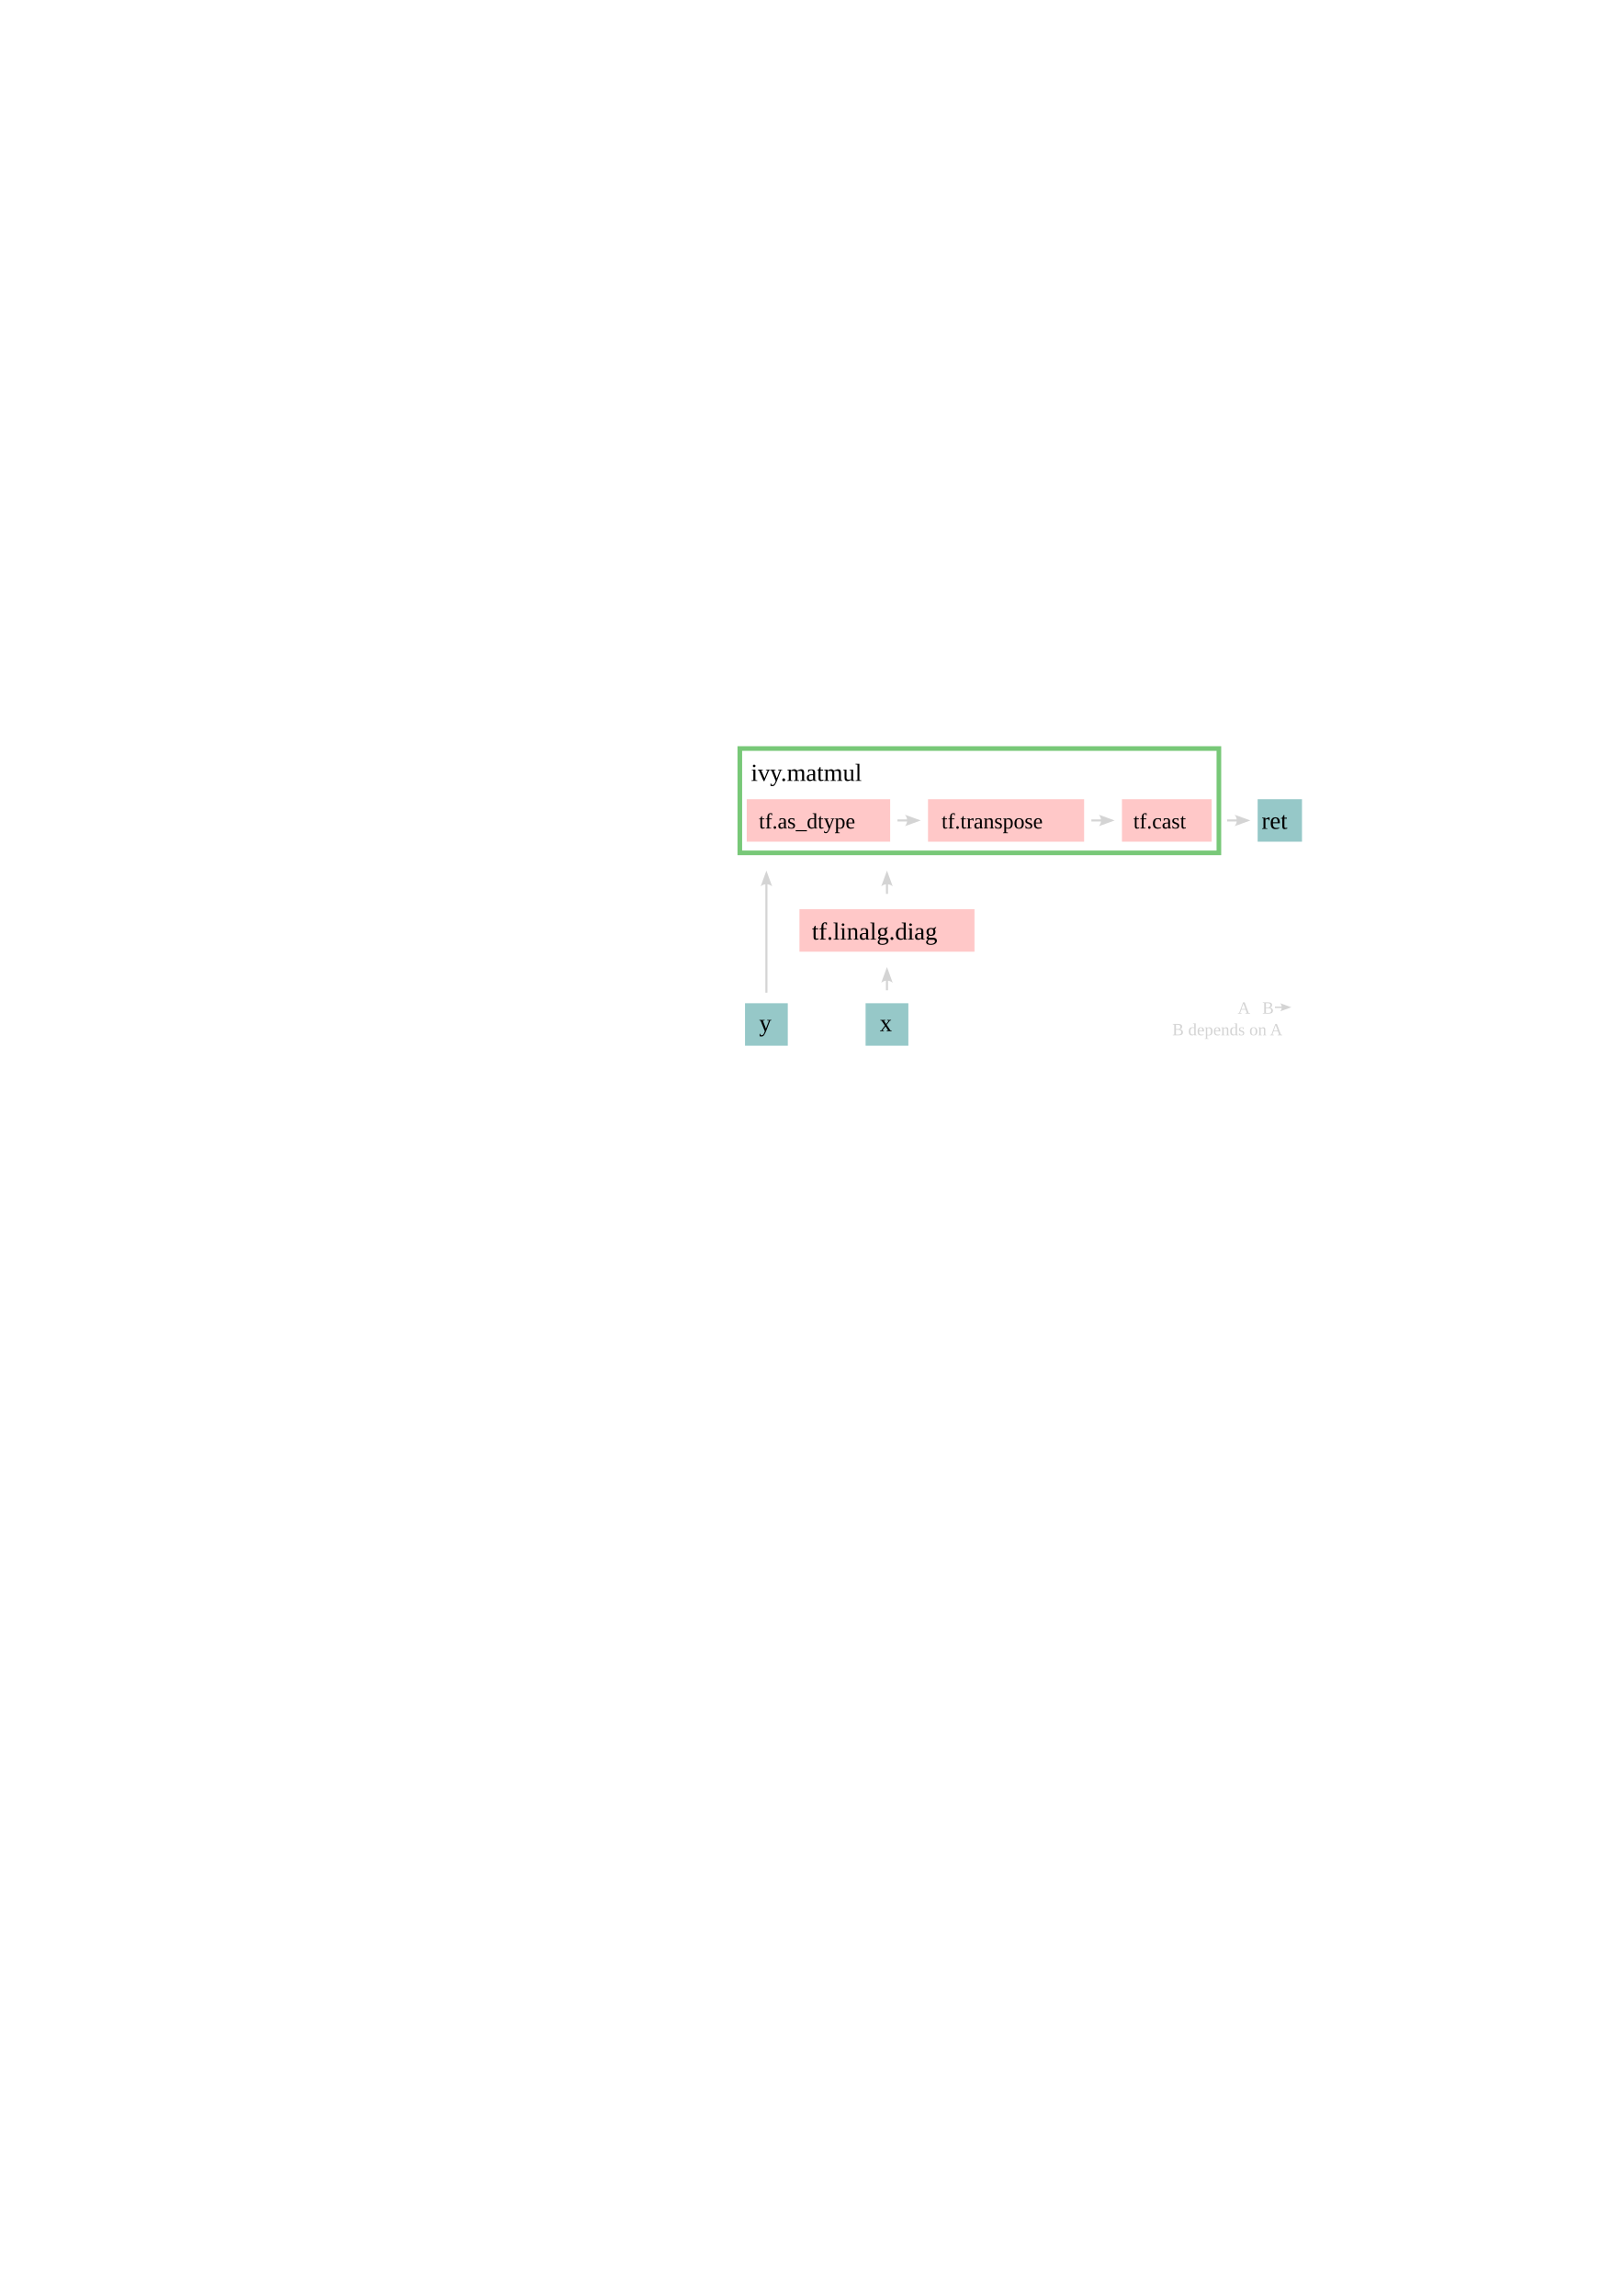
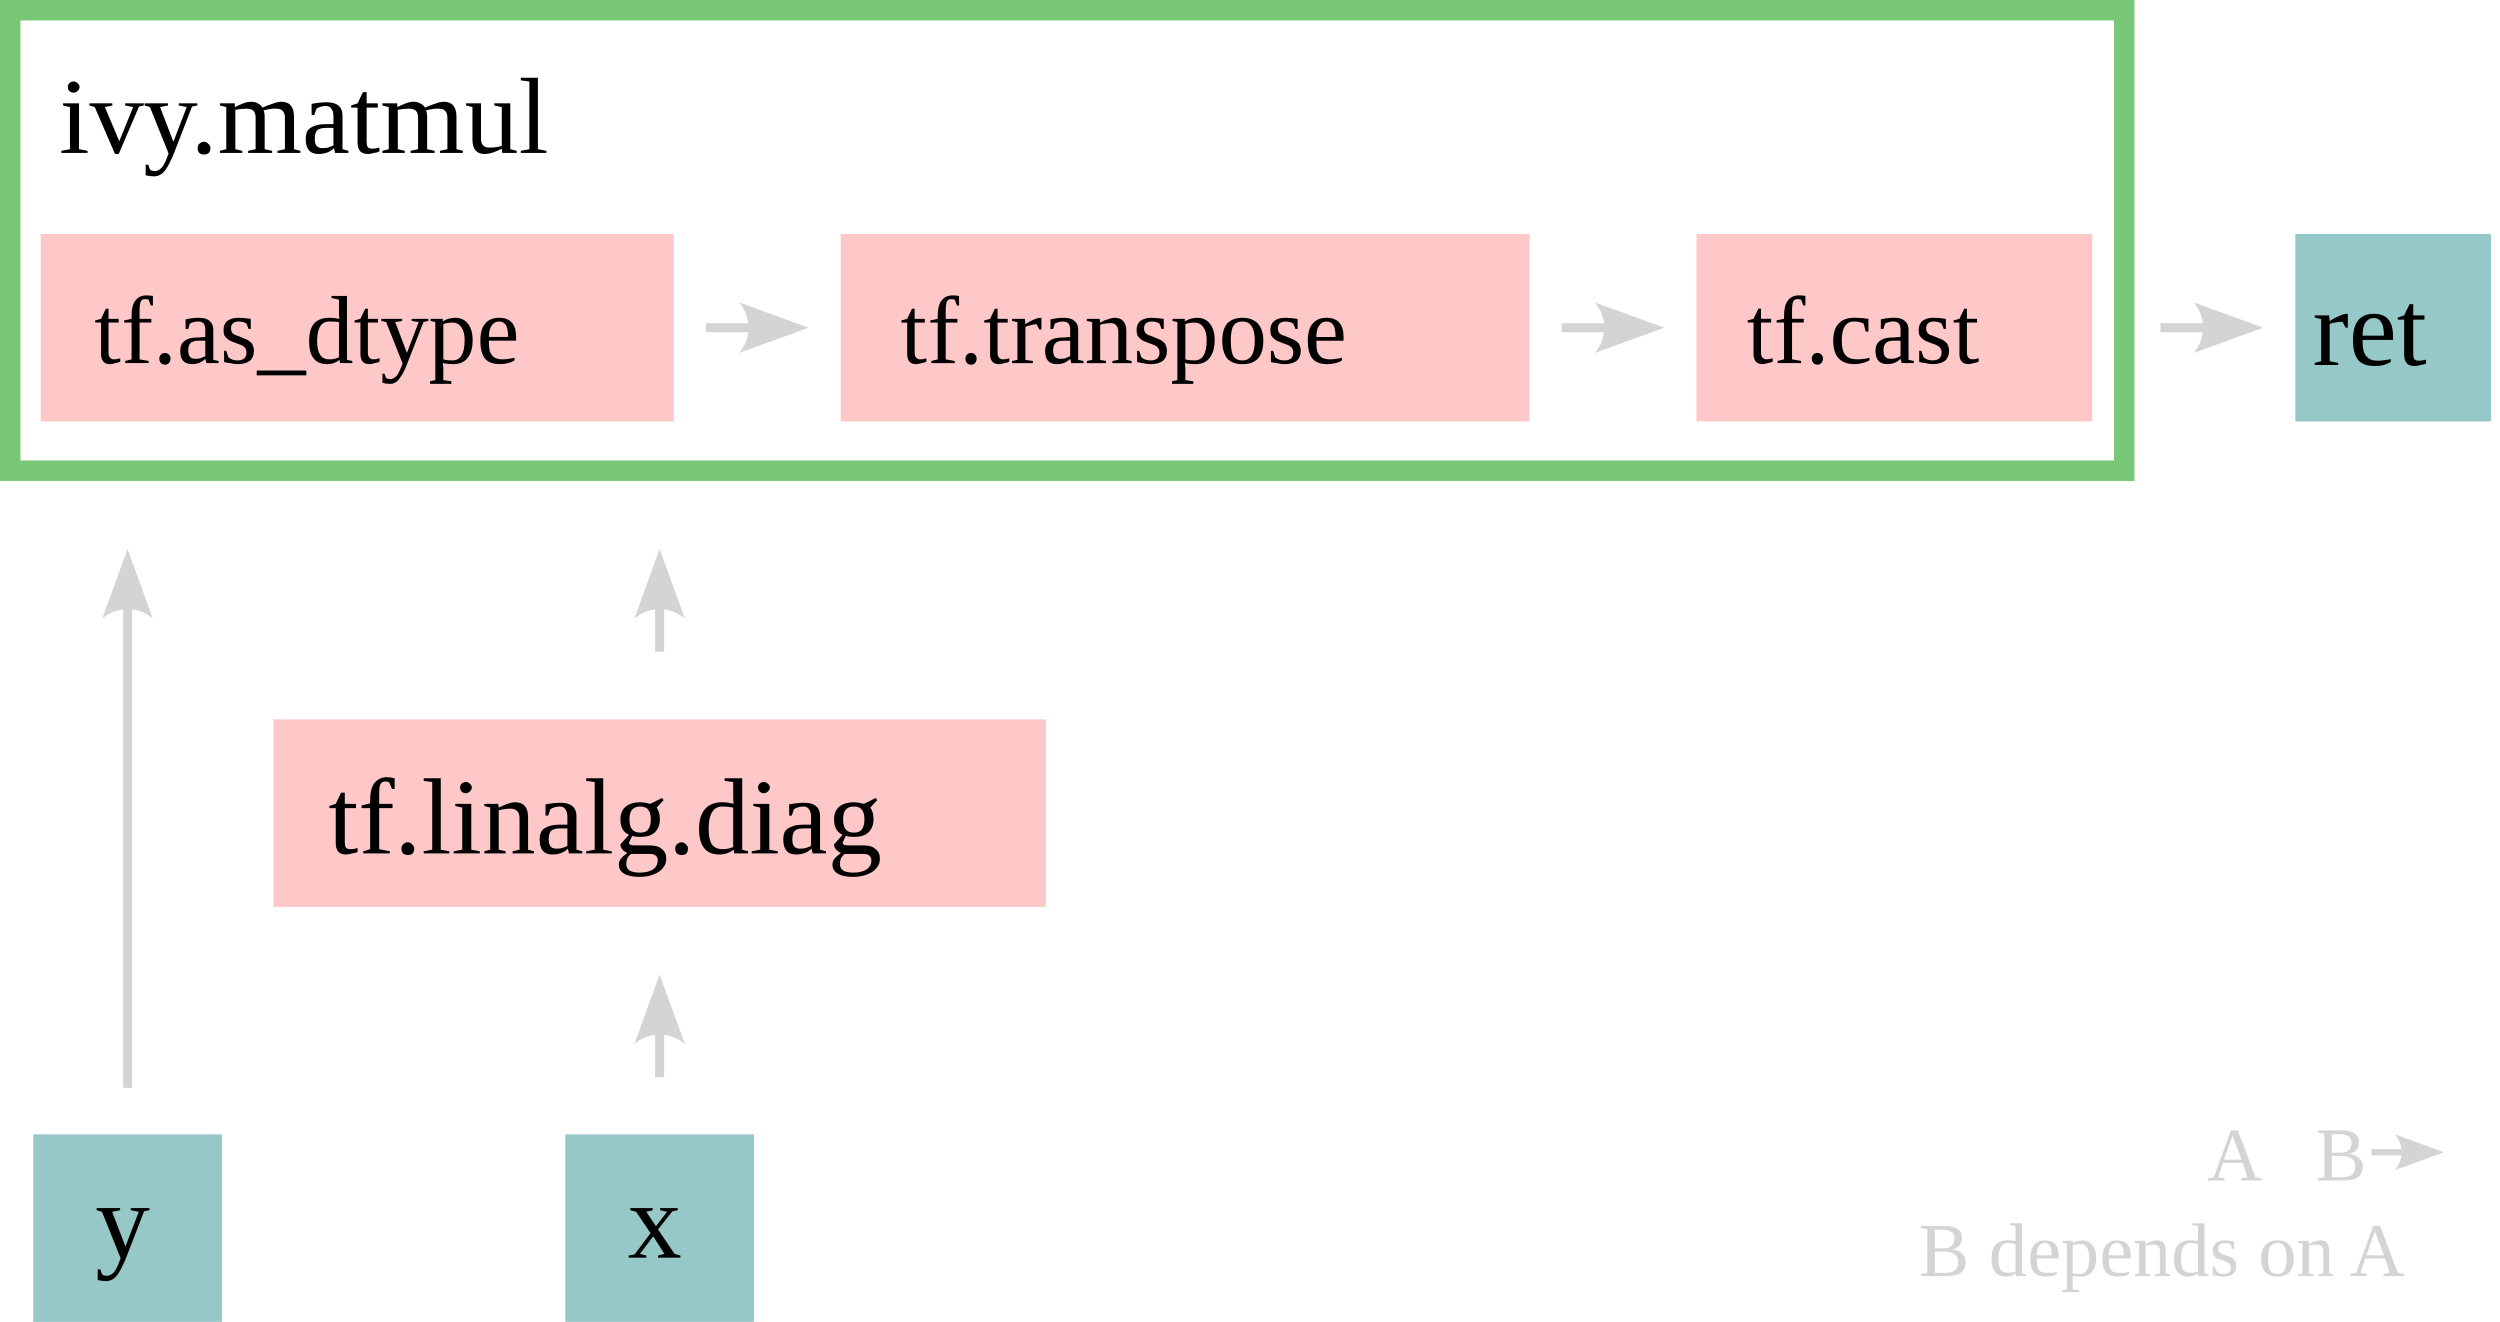
- <svg xmlns="http://www.w3.org/2000/svg" width="210mm" height="297mm" viewBox="0 0 210 297" version="1.1" id="svg5">
+ <svg xmlns="http://www.w3.org/2000/svg" width="73.273mm" height="38.742mm" viewBox="0 0 73.273 38.742" version="1.1" id="svg5">
  <defs id="defs2">
    <rect x="116.704" y="311.855" width="428.172" height="191.286" id="rect10250" />
    <rect x="502.948" y="376.389" width="35.552" height="45.986" id="rect6652" />
    <rect x="549.9" y="420.25" width="53.328" height="39.61" id="rect6640" />
    <marker style="overflow:visible" id="Arrow2-6-1" refX="0" refY="0" orient="auto-start-reverse" markerWidth="7.7" markerHeight="5.6" viewBox="0 0 7.7 5.6" preserveAspectRatio="xMidYMid">
      <path transform="scale(0.7)" d="M -2,-4 9,0 -2,4 c 2,-2.33 2,-5.66 0,-8 z" style="fill:context-stroke;fill-rule:evenodd;stroke:none" id="arrow2L-5-9" />
    </marker>
    <marker style="overflow:visible" id="Arrow2-6-5" refX="0" refY="0" orient="auto-start-reverse" markerWidth="7.7" markerHeight="5.6" viewBox="0 0 7.7 5.6" preserveAspectRatio="xMidYMid">
      <path transform="scale(0.7)" d="M -2,-4 9,0 -2,4 c 2,-2.33 2,-5.66 0,-8 z" style="fill:context-stroke;fill-rule:evenodd;stroke:none" id="arrow2L-5-5" />
    </marker>
    <marker style="overflow:visible" id="Arrow2-6-1-3" refX="0" refY="0" orient="auto-start-reverse" markerWidth="7.7" markerHeight="5.6" viewBox="0 0 7.7 5.6" preserveAspectRatio="xMidYMid">
      <path transform="scale(0.7)" d="M -2,-4 9,0 -2,4 c 2,-2.33 2,-5.66 0,-8 z" style="fill:context-stroke;fill-rule:evenodd;stroke:none" id="arrow2L-5-9-0" />
    </marker>
    <marker style="overflow:visible" id="Arrow2-6-1-9" refX="0" refY="0" orient="auto-start-reverse" markerWidth="7.7" markerHeight="5.6" viewBox="0 0 7.7 5.6" preserveAspectRatio="xMidYMid">
      <path transform="scale(0.7)" d="M -2,-4 9,0 -2,4 c 2,-2.33 2,-5.66 0,-8 z" style="fill:context-stroke;fill-rule:evenodd;stroke:none" id="arrow2L-5-9-5" />
    </marker>
    <marker style="overflow:visible" id="Arrow2-6-1-0" refX="0" refY="0" orient="auto-start-reverse" markerWidth="7.7" markerHeight="5.6" viewBox="0 0 7.7 5.6" preserveAspectRatio="xMidYMid">
      <path transform="scale(0.7)" d="M -2,-4 9,0 -2,4 c 2,-2.33 2,-5.66 0,-8 z" style="fill:context-stroke;fill-rule:evenodd;stroke:none" id="arrow2L-5-9-8" />
    </marker>
  </defs>
-   <g id="layer1">
+   <g id="layer1" transform="translate(-95.38313,-96.52577)">
    <g id="g2627" transform="translate(-1.803006,-0.3833618)">
      <rect style="fill:#ffc8c8;fill-opacity:1;stroke-width:0.076" id="rect6446" width="18.554" height="5.495" x="98.38" y="103.766" />
      <text xml:space="preserve" style="font-size:2.822px;fill:#d4d4c8;fill-opacity:1;stroke:#d4d4d4;stroke-width:0.265;stroke-dasharray:none;stroke-opacity:1" x="99.945" y="107.551" id="text6450">
        <tspan style="font-size:2.822px;fill:#000000;fill-opacity:1;stroke:none;stroke-width:0.265;stroke-opacity:1" x="99.945" y="107.551" id="tspan6448">tf.as_dtype</tspan>
        <tspan style="font-size:2.822px;fill:#000000;fill-opacity:1;stroke:none;stroke-width:0.265;stroke-opacity:1" x="99.945" y="111.079" id="tspan2498" />
      </text>
    </g>
    <g id="g2634" transform="translate(-0.03936534)">
      <rect style="fill:#ffc8c8;fill-opacity:1;stroke-width:0.08" id="rect6446-3" width="20.19" height="5.495" x="120.063" y="103.383" />
      <text xml:space="preserve" style="font-size:2.822px;fill:#d4d4c8;fill-opacity:1;stroke:#d4d4d4;stroke-width:0.265;stroke-dasharray:none;stroke-opacity:1" x="121.809" y="107.168" id="text6450-3">
        <tspan style="font-size:2.822px;fill:#000000;fill-opacity:1;stroke:none;stroke-width:0.265;stroke-opacity:1" x="121.809" y="107.168" id="tspan6448-2">tf.transpose</tspan>
        <tspan style="font-size:2.822px;fill:#000000;fill-opacity:1;stroke:none;stroke-width:0.265;stroke-opacity:1" x="121.809" y="110.695" id="tspan2562" />
        <tspan style="font-size:2.822px;fill:#000000;fill-opacity:1;stroke:none;stroke-width:0.265;stroke-opacity:1" x="121.809" y="114.223" id="tspan2498-3" />
      </text>
    </g>
    <g id="g2640" transform="translate(1.219347,-0.204483)">
      <rect style="fill:#ffc8c8;fill-opacity:1;stroke-width:0.06" id="rect6446-34" width="11.601" height="5.495" x="143.886" y="103.587" />
      <text xml:space="preserve" style="font-size:2.822px;fill:#d4d4c8;fill-opacity:1;stroke:#d4d4d4;stroke-width:0.265;stroke-dasharray:none;stroke-opacity:1" x="145.357" y="107.372" id="text6450-6">
        <tspan style="font-size:2.822px;fill:#000000;fill-opacity:1;stroke:none;stroke-width:0.265;stroke-opacity:1" x="145.357" y="107.372" id="tspan6448-6">tf.cast</tspan>
        <tspan style="font-size:2.822px;fill:#000000;fill-opacity:1;stroke:none;stroke-width:0.265;stroke-opacity:1" x="145.357" y="110.9" id="tspan2498-1" />
      </text>
    </g>
    <g id="g3644" transform="translate(-0.4991942)">
      <rect style="fill:#ffc8c8;fill-opacity:1;stroke-width:0.084" id="rect6454" width="22.64" height="5.495" x="103.896" y="117.61" />
      <text xml:space="preserve" style="font-size:3.175px;fill:#d4d4c8;fill-opacity:1;stroke:#d4d4d4;stroke-width:0.265;stroke-dasharray:none;stroke-opacity:1" x="105.503" y="121.539" id="text6458">
        <tspan style="fill:#000000;fill-opacity:1;stroke:none;stroke-width:0.265;stroke-opacity:1" x="105.503" y="121.539" id="tspan6456">tf.linalg.diag</tspan>
      </text>
    </g>
    <text xml:space="preserve" style="font-size:3.175px;fill:#d4d4c8;fill-opacity:1;stroke:#d4d4d4;stroke-width:0.265;stroke-dasharray:none;stroke-opacity:1" x="97.121" y="101.009" id="text6458-5">
      <tspan style="fill:#000000;fill-opacity:1;stroke:none;stroke-width:0.265;stroke-opacity:1" x="97.121" y="101.009" id="tspan6456-3">ivy.matmul</tspan>
    </text>
    <g id="g6492" transform="translate(24.12644,40.02726)">
      <rect style="fill:#96c8c8;fill-opacity:1;stroke-width:0.042" id="rect6470" width="5.531" height="5.495" x="-93.355" y="89.746" transform="scale(-1,1)" />
      <text xml:space="preserve" style="font-size:3.175px;fill:#d4d4c8;fill-opacity:1;stroke:#d4d4d4;stroke-width:0.265;stroke-dasharray:none;stroke-opacity:1" x="89.651" y="93.359" id="text6474">
        <tspan style="fill:#000000;fill-opacity:1;stroke:none;stroke-width:0.265;stroke-opacity:1" x="89.651" y="93.359" id="tspan6472">x</tspan>
        <tspan style="fill:#000000;fill-opacity:1;stroke:none;stroke-width:0.265;stroke-opacity:1" x="89.651" y="97.328" id="tspan6486" />
      </text>
    </g>
    <g id="g6492-1" transform="translate(74.04372,12.05215)">
      <g id="g6666" transform="translate(-5.367849,1.584794)">
        <rect style="fill:#96c8c8;fill-opacity:1;stroke-width:0.042" id="rect6470-0" width="5.735" height="5.495" x="-99.716" y="89.746" transform="scale(-1,1)" />
        <text xml:space="preserve" style="font-size:3.175px;fill:#d4d4c8;fill-opacity:1;stroke:#d4d4d4;stroke-width:0.265;stroke-dasharray:none;stroke-opacity:1" x="94.489" y="93.588" id="text6474-5">
          <tspan style="fill:#000000;fill-opacity:1;stroke:none;stroke-width:0.265;stroke-opacity:1" x="94.489" y="93.588" id="tspan6472-6">ret</tspan>
          <tspan style="fill:#000000;fill-opacity:1;stroke:none;stroke-width:0.265;stroke-opacity:1" x="94.489" y="97.556" id="tspan6486-6" />
        </text>
      </g>
      <text xml:space="preserve" transform="matrix(0.2645833,0,0,0.2645833,-47.20987,-14.21867)" id="text6638" style="white-space:pre;shape-inside:url(#rect6640);display:inline;fill:#96c8c8;fill-opacity:1;stroke:none;stroke-width:1.002;stroke-dasharray:none;stroke-opacity:1" />
      <text xml:space="preserve" transform="matrix(0.2645833,0,0,0.2645833,-47.20987,-14.21867)" id="text6650" style="white-space:pre;shape-inside:url(#rect6652);display:inline;fill:#96c8c8;fill-opacity:1;stroke:none;stroke-width:1.002;stroke-dasharray:none;stroke-opacity:1" />
    </g>
    <path style="fill:#d4d4c8;fill-opacity:1;stroke:#d4d4d4;stroke-width:0.265;stroke-dasharray:none;stroke-opacity:1;marker-end:url(#Arrow2-6-1)" d="m 158.705,106.13 h 1.342" id="path3329-5-4" />
    <path style="fill:#d4d4c8;fill-opacity:1;stroke:#d4d4d4;stroke-width:0.187;stroke-dasharray:none;stroke-opacity:1;marker-end:url(#Arrow2-6-5)" d="m 164.891,130.296 h 0.947" id="path3329-5-3" />
    <text xml:space="preserve" style="font-size:2.24px;fill:#d4d4d4;fill-opacity:1;stroke:none;stroke-width:0.187;stroke-dasharray:none;stroke-opacity:1" x="168.675" y="131.126" id="text7631">
      <tspan id="tspan7629" style="text-align:end;text-anchor:end;fill:#d4d4d4;fill-opacity:1;stroke-width:0.187" x="168.675" y="131.126">A   B</tspan>
      <tspan style="text-align:end;text-anchor:end;fill:#d4d4d4;fill-opacity:1;stroke-width:0.187" x="168.675" y="133.926" id="tspan7633">B depends on A</tspan>
    </text>
    <text xml:space="preserve" transform="scale(0.2645833)" id="text10248" style="text-align:center;white-space:pre;shape-inside:url(#rect10250);display:inline;fill:#d4d4d4;fill-opacity:1;stroke:none;stroke-width:1.002;stroke-dasharray:none;stroke-opacity:1" />
    <g id="g6492-2" transform="translate(8.532394,40.02726)">
      <g id="g466">
        <rect style="fill:#96c8c8;fill-opacity:1;stroke-width:0.042" id="rect6470-1" width="5.531" height="5.495" x="-93.355" y="89.746" transform="scale(-1,1)" />
        <text xml:space="preserve" style="font-size:3.175px;fill:#d4d4c8;fill-opacity:1;stroke:#d4d4d4;stroke-width:0.265;stroke-dasharray:none;stroke-opacity:1" x="89.651" y="93.359" id="text6474-3">
          <tspan style="fill:#000000;fill-opacity:1;stroke:none;stroke-width:0.265;stroke-opacity:1" x="89.651" y="93.359" id="tspan6472-5">y</tspan>
          <tspan style="fill:#000000;fill-opacity:1;stroke:none;stroke-width:0.265;stroke-opacity:1" x="89.651" y="97.328" id="tspan6486-8" />
        </text>
      </g>
    </g>
    <rect style="fill:none;stroke:#78c878;stroke-width:0.6;stroke-dasharray:none" id="rect997" width="61.96" height="13.496" x="95.683" y="96.826" ry="0" />
    <path style="fill:#d4d4c8;fill-opacity:1;stroke:#d4d4d4;stroke-width:0.265;stroke-dasharray:none;stroke-opacity:1;marker-end:url(#Arrow2-6-1-3)" d="m 141.153,106.13 h 1.342" id="path3329-5-4-9" />
    <path style="fill:#d4d4c8;fill-opacity:1;stroke:#d4d4d4;stroke-width:0.265;stroke-dasharray:none;stroke-opacity:1;marker-end:url(#Arrow2-6-1-9)" d="m 116.072,106.13 h 1.342" id="path3329-5-4-3" />
    <path style="fill:#d4d4c8;fill-opacity:1;stroke:#d4d4d4;stroke-width:0.265;stroke-dasharray:none;stroke-opacity:1;marker-end:url(#Arrow2-6-1-0)" d="M 99.122,128.408 V 114.286" id="path3329-5-4-32" />
    <path style="fill:#d4d4c8;fill-opacity:1;stroke:#d4d4d4;stroke-width:0.265;stroke-dasharray:none;stroke-opacity:1;marker-end:url(#Arrow2-6-1-9)" d="m 114.716,115.628 v -1.342" id="path3375" />
    <path style="fill:#d4d4c8;fill-opacity:1;stroke:#d4d4d4;stroke-width:0.265;stroke-dasharray:none;stroke-opacity:1;marker-end:url(#Arrow2-6-1-9)" d="m 114.716,128.098 v -1.342" id="path3377" />
  </g>
</svg>
